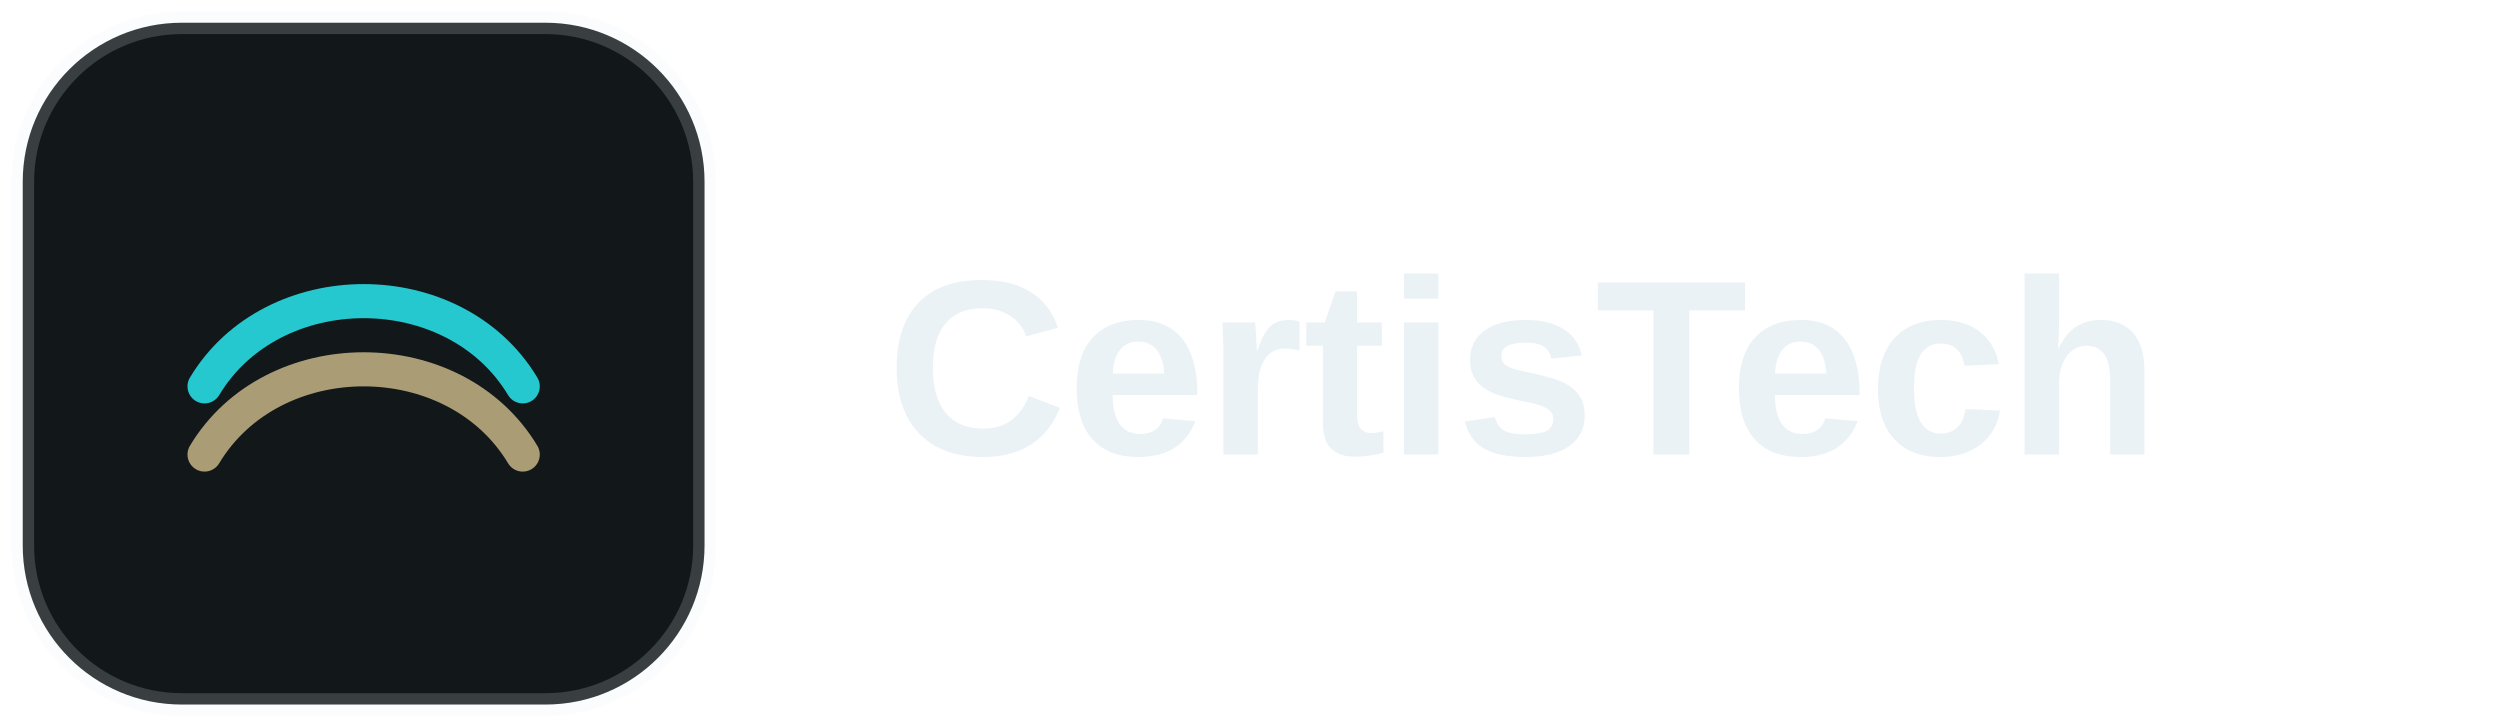
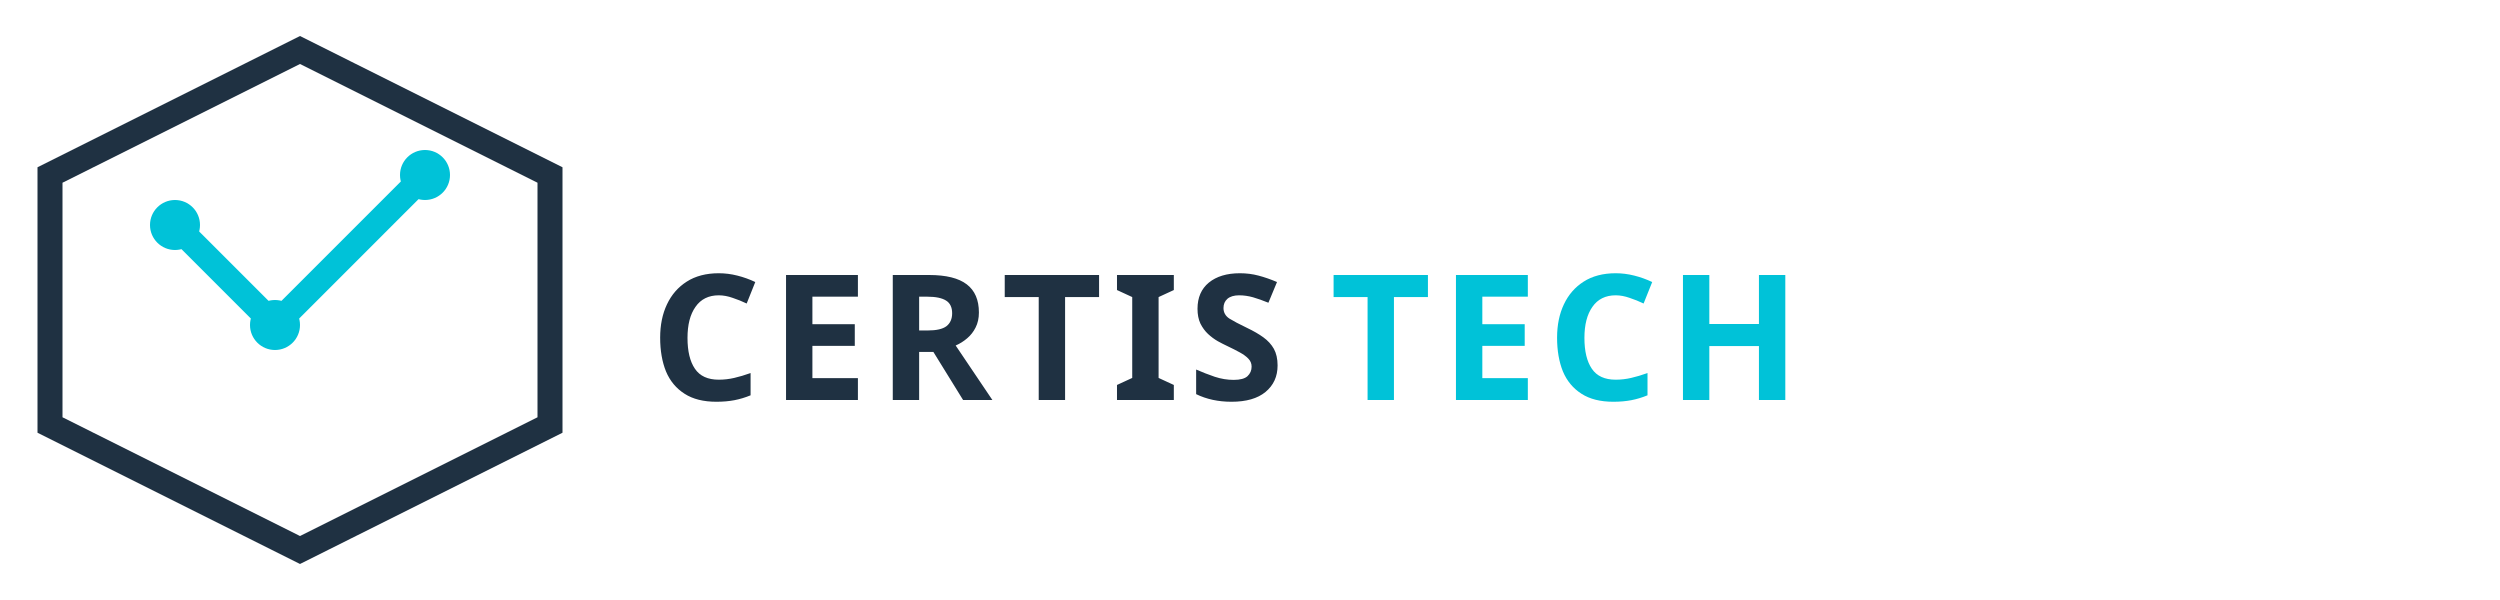
- <svg xmlns="http://www.w3.org/2000/svg" width="220" height="64" viewBox="0 0 220 64" fill="none">
-   <rect x="2" y="2" width="60" height="60" rx="14" fill="#12181A" stroke="rgba(234,242,246,0.18)" stroke-width="2" />
-   <path d="M18 34c6-10 22-10 28 0" stroke="#26C8D0" stroke-width="3" stroke-linecap="round" />
-   <path d="M18 40c6-10 22-10 28 0" stroke="#BAAC7F" stroke-width="3" stroke-linecap="round" opacity="0.9" />
-   <text x="78" y="40" fill="#EAF2F6" font-family="Arial" font-size="22" font-weight="700">CertisTech</text>
+ <svg xmlns="http://www.w3.org/2000/svg" width="200" height="48" viewBox="0 0 200 48" fill="none">
+   <polygon points="24,4 44,14 44,34 24,44 4,34 4,14" fill="none" stroke="#1F3142" stroke-width="2" />
+   <path d="M14 18 L22 26 L34 14" stroke="#00C2D8" stroke-width="2" stroke-linecap="round" stroke-linejoin="round" />
+   <circle cx="14" cy="18" r="2" fill="#00C2D8" />
+   <circle cx="22" cy="26" r="2" fill="#00C2D8" />
+   <circle cx="34" cy="14" r="2" fill="#00C2D8" />
+   <text x="52" y="32" font-family="sans-serif" font-size="14" font-weight="700" letter-spacing="0.05em">
+     <tspan fill="#1F3142">CERTIS</tspan>
+     <tspan fill="#00C2D8">TECH</tspan>
+   </text>
</svg>
